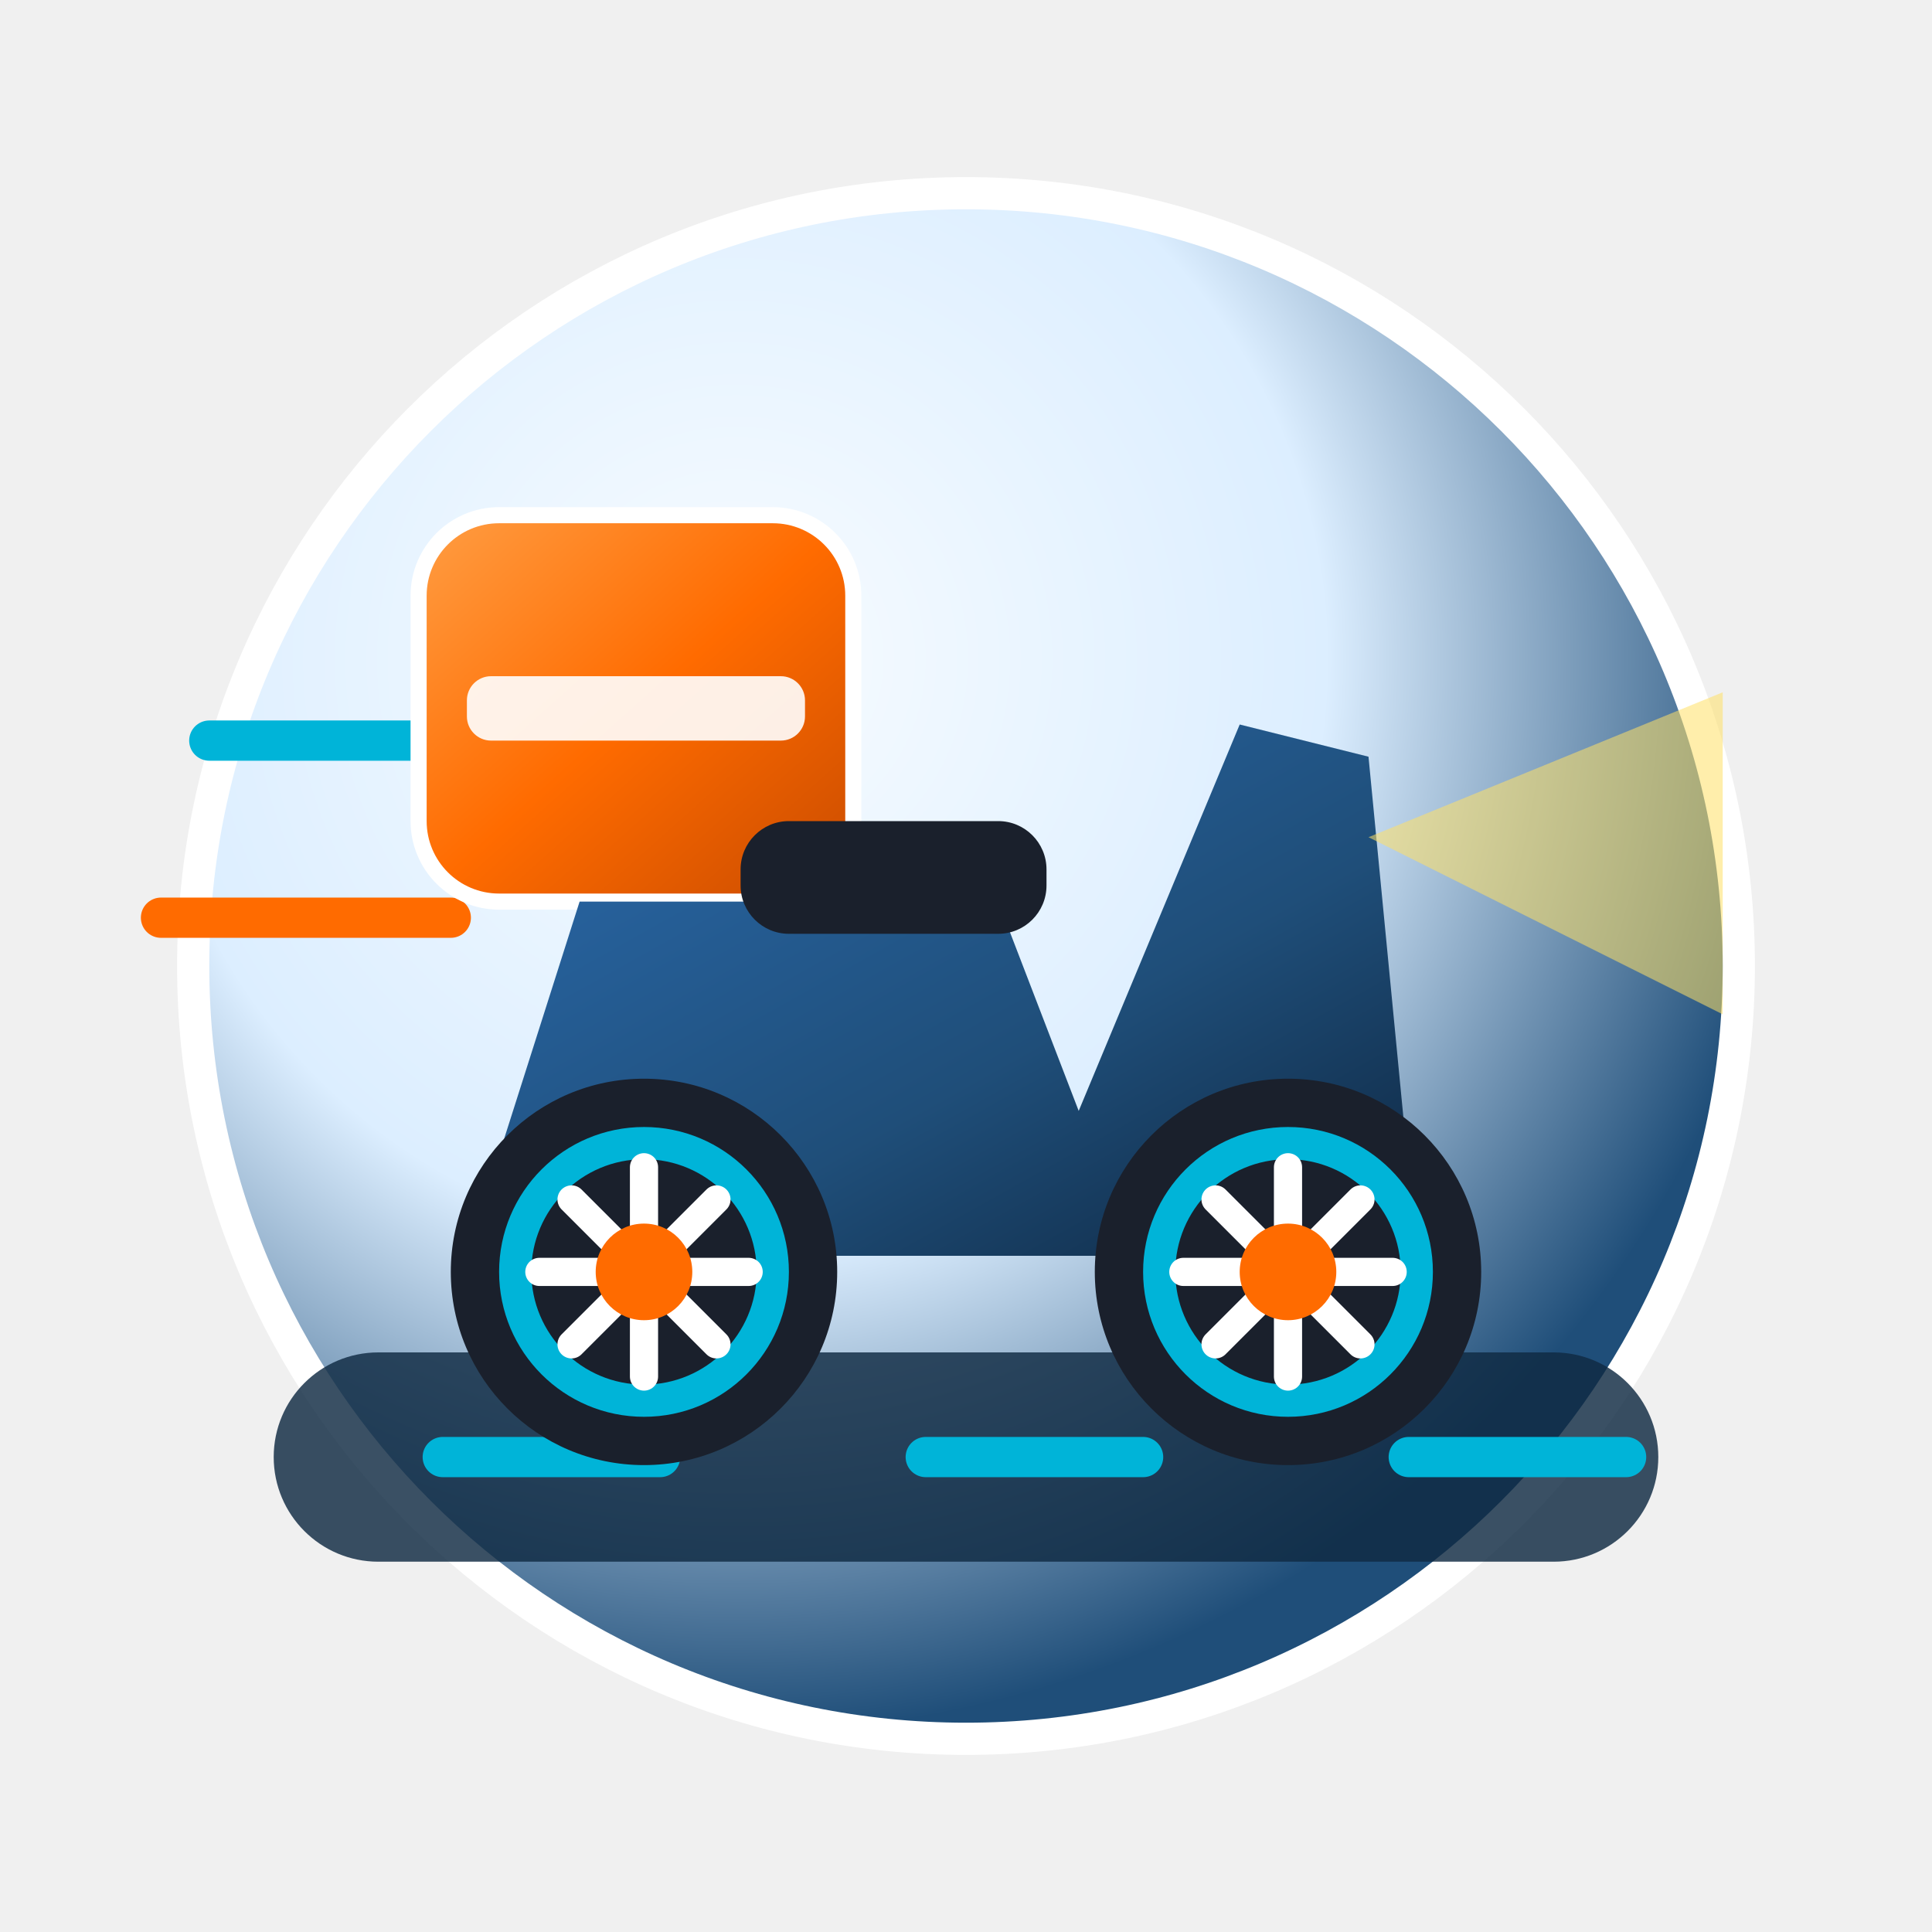
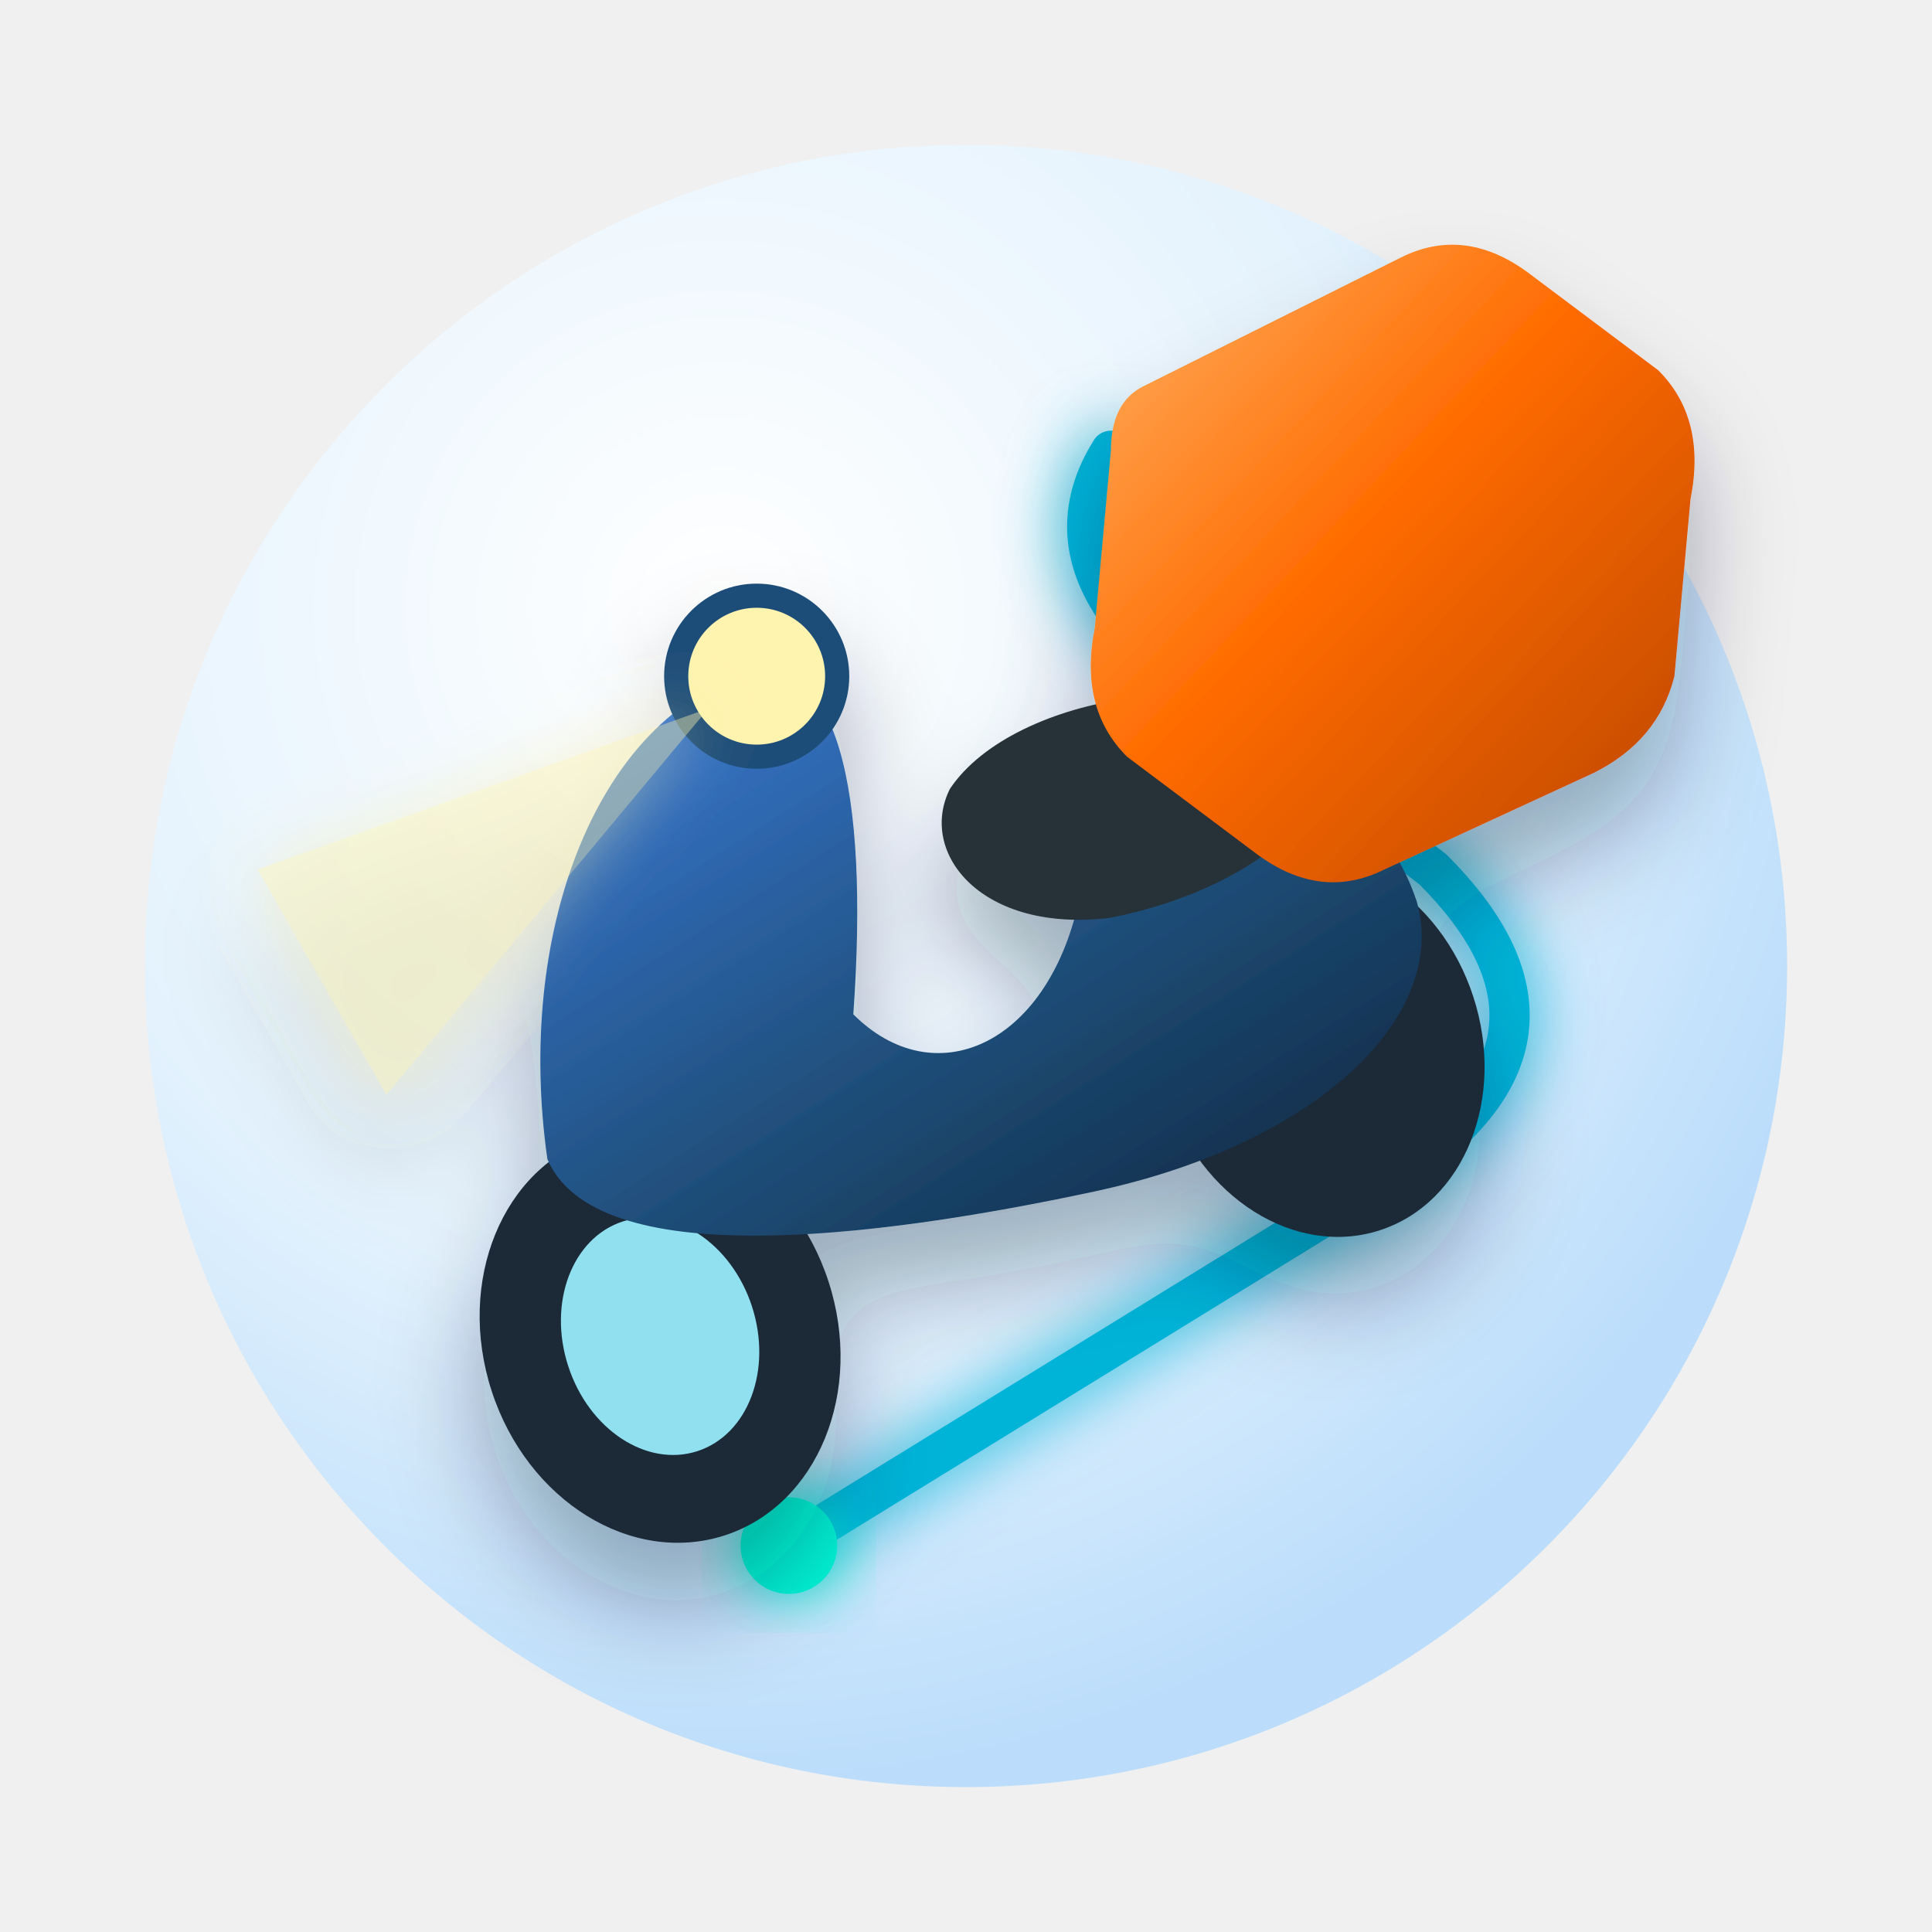
<svg xmlns="http://www.w3.org/2000/svg" viewBox="0 0 240 240" width="240" height="240">
  <defs>
-     <radialGradient id="bgSphere" cx="35%" cy="30%" r="70%">
-       <stop offset="0%" stop-color="#F8FCFF" />
-       <stop offset="55%" stop-color="#DCEEFF" />
-       <stop offset="100%" stop-color="#1F4E79" />
+     <radialGradient id="sphereBg" cx="35%" cy="28%" r="72%">
+       <stop offset="0%" stop-color="#FFFFFF" />
+       <stop offset="60%" stop-color="#E3F2FD" />
+       <stop offset="100%" stop-color="#BBDDFB" />
    </radialGradient>
-     <linearGradient id="cargoGrad" x1="0%" y1="0%" x2="100%" y2="100%">
-       <stop offset="0%" stop-color="#FF9E44" />
-       <stop offset="50%" stop-color="#FF6B00" />
-       <stop offset="100%" stop-color="#C84B00" />
+     <linearGradient id="vespaBody" x1="0%" y1="0%" x2="100%" y2="100%">
+       <stop offset="0%" stop-color="#3B7DDD" />
+       <stop offset="55%" stop-color="#1F4E79" />
+       <stop offset="100%" stop-color="#0B2239" />
    </linearGradient>
-     <linearGradient id="bodyGrad" x1="0%" y1="0%" x2="100%" y2="100%">
-       <stop offset="0%" stop-color="#2B6CB0" />
-       <stop offset="60%" stop-color="#1F4E79" />
-       <stop offset="100%" stop-color="#0D253F" />
+     <linearGradient id="expressBox" x1="0%" y1="0%" x2="100%" y2="100%">
+       <stop offset="0%" stop-color="#FFB366" />
+       <stop offset="45%" stop-color="#FF6B00" />
+       <stop offset="100%" stop-color="#B84400" />
    </linearGradient>
+     <filter id="softShadow" x="-20%" y="-20%" width="140%" height="140%">
+       <feDropShadow dx="0" dy="8" stdDeviation="6" flood-color="#0B2239" flood-opacity="0.32" />
+     </filter>
+     <filter id="neonGlow" x="-40%" y="-40%" width="180%" height="180%">
+       <feGaussianBlur stdDeviation="4" result="blur" />
+       <feMerge>
+         <feMergeNode in="blur" />
+         <feMergeNode in="SourceGraphic" />
+       </feMerge>
+     </filter>
  </defs>
-   <circle cx="120" cy="120" r="95" fill="none" stroke="#00B4D8" stroke-width="3">
-     <animate attributeName="r" values="88;116" dur="1.6s" repeatCount="indefinite" />
-     <animate attributeName="opacity" values="0.7;0.0" dur="1.6s" repeatCount="indefinite" />
+   <circle cx="120" cy="120" r="102" fill="url(#sphereBg)" />
+   <path d="M98,192 L176,144 Q198,128 178,108 L152,88 Q128,72 138,56" fill="none" stroke="#00B4D8" stroke-width="5" stroke-linecap="round" filter="url(#neonGlow)" />
+   <circle cx="98" cy="192" r="6" fill="#00F5D4" filter="url(#neonGlow)">
+     <animateMotion path="M0,0 L78,-48 Q100,-64 80,-84 L54,-104" dur="1.6s" repeatCount="indefinite" />
  </circle>
-   <circle cx="120" cy="120" r="96" fill="url(#bgSphere)" stroke="#FFFFFF" stroke-width="4" />
-   <rect x="34" y="168" width="172" height="26" rx="13" fill="#0F2942" opacity="0.82" />
-   <g stroke="#00B4D8" stroke-width="5" stroke-linecap="round">
-     <line x1="55" y1="181" x2="82" y2="181">
-       <animateTransform attributeName="transform" type="translate" from="40 0" to="-40 0" dur="0.6s" repeatCount="indefinite" />
-     </line>
-     <line x1="115" y1="181" x2="142" y2="181">
-       <animateTransform attributeName="transform" type="translate" from="40 0" to="-40 0" dur="0.6s" repeatCount="indefinite" />
-     </line>
-     <line x1="175" y1="181" x2="202" y2="181">
-       <animateTransform attributeName="transform" type="translate" from="40 0" to="-40 0" dur="0.6s" repeatCount="indefinite" />
-     </line>
-   </g>
-   <g stroke-linecap="round" stroke-width="5">
-     <line x1="26" y1="92" x2="62" y2="92" stroke="#00B4D8">
-       <animate attributeName="x1" values="52;18;52" dur="0.7s" repeatCount="indefinite" />
-       <animate attributeName="opacity" values="0.9;0.2;0.9" dur="0.7s" repeatCount="indefinite" />
-     </line>
-     <line x1="20" y1="114" x2="56" y2="114" stroke="#FF6B00">
-       <animate attributeName="x1" values="46;14;46" dur="0.55s" repeatCount="indefinite" />
-       <animate attributeName="opacity" values="0.3;0.95;0.3" dur="0.55s" repeatCount="indefinite" />
-     </line>
-   </g>
-   <g>
-     <animateTransform attributeName="transform" type="translate" values="0 0; 0 -5; 0 0" dur="0.65s" repeatCount="indefinite" />
-     <rect x="52" y="64" width="54" height="48" rx="10" fill="url(#cargoGrad)" stroke="#FFFFFF" stroke-width="2" />
-     <rect x="58" y="84" width="42" height="8" rx="3" fill="#FFFFFF" opacity="0.9" />
-     <path d="M58 156 L72 112 L124 112 L134 138 L154 90 L170 94 L176 156 Z" fill="url(#bodyGrad)" />
-     <rect x="92" y="102" width="38" height="14" rx="6" fill="#1A202C" />
-     <polygon points="170,104 214,86 214,126" fill="#FFE066" opacity="0.55">
-       <animate attributeName="opacity" values="0.35;0.75;0.35" dur="0.8s" repeatCount="indefinite" />
+   <g filter="url(#softShadow)">
+     <animateTransform attributeName="transform" type="translate" values="0,0; 0,-6; 0,0" dur="1.1s" repeatCount="indefinite" />
+     <ellipse cx="82" cy="166" rx="22" ry="26" transform="rotate(-18 82 166)" fill="#1D2939" />
+     <ellipse cx="82" cy="166" rx="12" ry="15" transform="rotate(-18 82 166)" fill="#90E0EF" />
+     <ellipse cx="164" cy="130" rx="20" ry="24" transform="rotate(-18 164 130)" fill="#1D2939" />
+     <path d="M68,144 C64,116 74,90 92,84 C104,80 108,98 106,126 C116,136 130,130 134,112 C138,94 168,88 176,112 C180,126 164,142 136,148 C108,154 74,158 68,144 Z" fill="url(#vespaBody)" />
+     <path d="M118,98 C126,86 154,82 164,92 C168,98 158,110 138,114 C122,116 114,106 118,98 Z" fill="#263238" />
+     <path d="M142,48 L174,32 Q182,28 190,34 L206,46 Q212,52 210,62 L208,84 Q206,92 198,96 L172,108 Q164,112 156,106 L140,94 Q134,88 136,78 L138,56 Q138,50 142,48 Z" fill="url(#expressBox)" />
+     <circle cx="94" cy="84" r="10" fill="#FFF3B0" stroke="#1F4E79" stroke-width="3" />
+     <polygon points="88,88 32,108 48,136" fill="#FFF3B0" opacity="0.45" filter="url(#neonGlow)">
+       <animate attributeName="opacity" values="0.25;0.65;0.25" dur="0.9s" repeatCount="indefinite" />
    </polygon>
  </g>
-   <g transform="translate(80, 158)">
-     <circle r="24" fill="#1A202C" />
-     <circle r="16" fill="none" stroke="#00B4D8" stroke-width="4" />
-     <g stroke="#FFFFFF" stroke-width="3.5" stroke-linecap="round">
-       <line x1="-13" y1="0" x2="13" y2="0" />
-       <line x1="0" y1="-13" x2="0" y2="13" />
-       <line x1="-9" y1="-9" x2="9" y2="9" />
-       <line x1="-9" y1="9" x2="9" y2="-9" />
-       <animateTransform attributeName="transform" type="rotate" from="0" to="360" dur="0.65s" repeatCount="indefinite" />
-     </g>
-     <circle r="6" fill="#FF6B00" />
-   </g>
-   <g transform="translate(160, 158)">
-     <circle r="24" fill="#1A202C" />
-     <circle r="16" fill="none" stroke="#00B4D8" stroke-width="4" />
-     <g stroke="#FFFFFF" stroke-width="3.5" stroke-linecap="round">
-       <line x1="-13" y1="0" x2="13" y2="0" />
-       <line x1="0" y1="-13" x2="0" y2="13" />
-       <line x1="-9" y1="-9" x2="9" y2="9" />
-       <line x1="-9" y1="9" x2="9" y2="-9" />
-       <animateTransform attributeName="transform" type="rotate" from="0" to="360" dur="0.65s" repeatCount="indefinite" />
-     </g>
-     <circle r="6" fill="#FF6B00" />
-   </g>
</svg>
